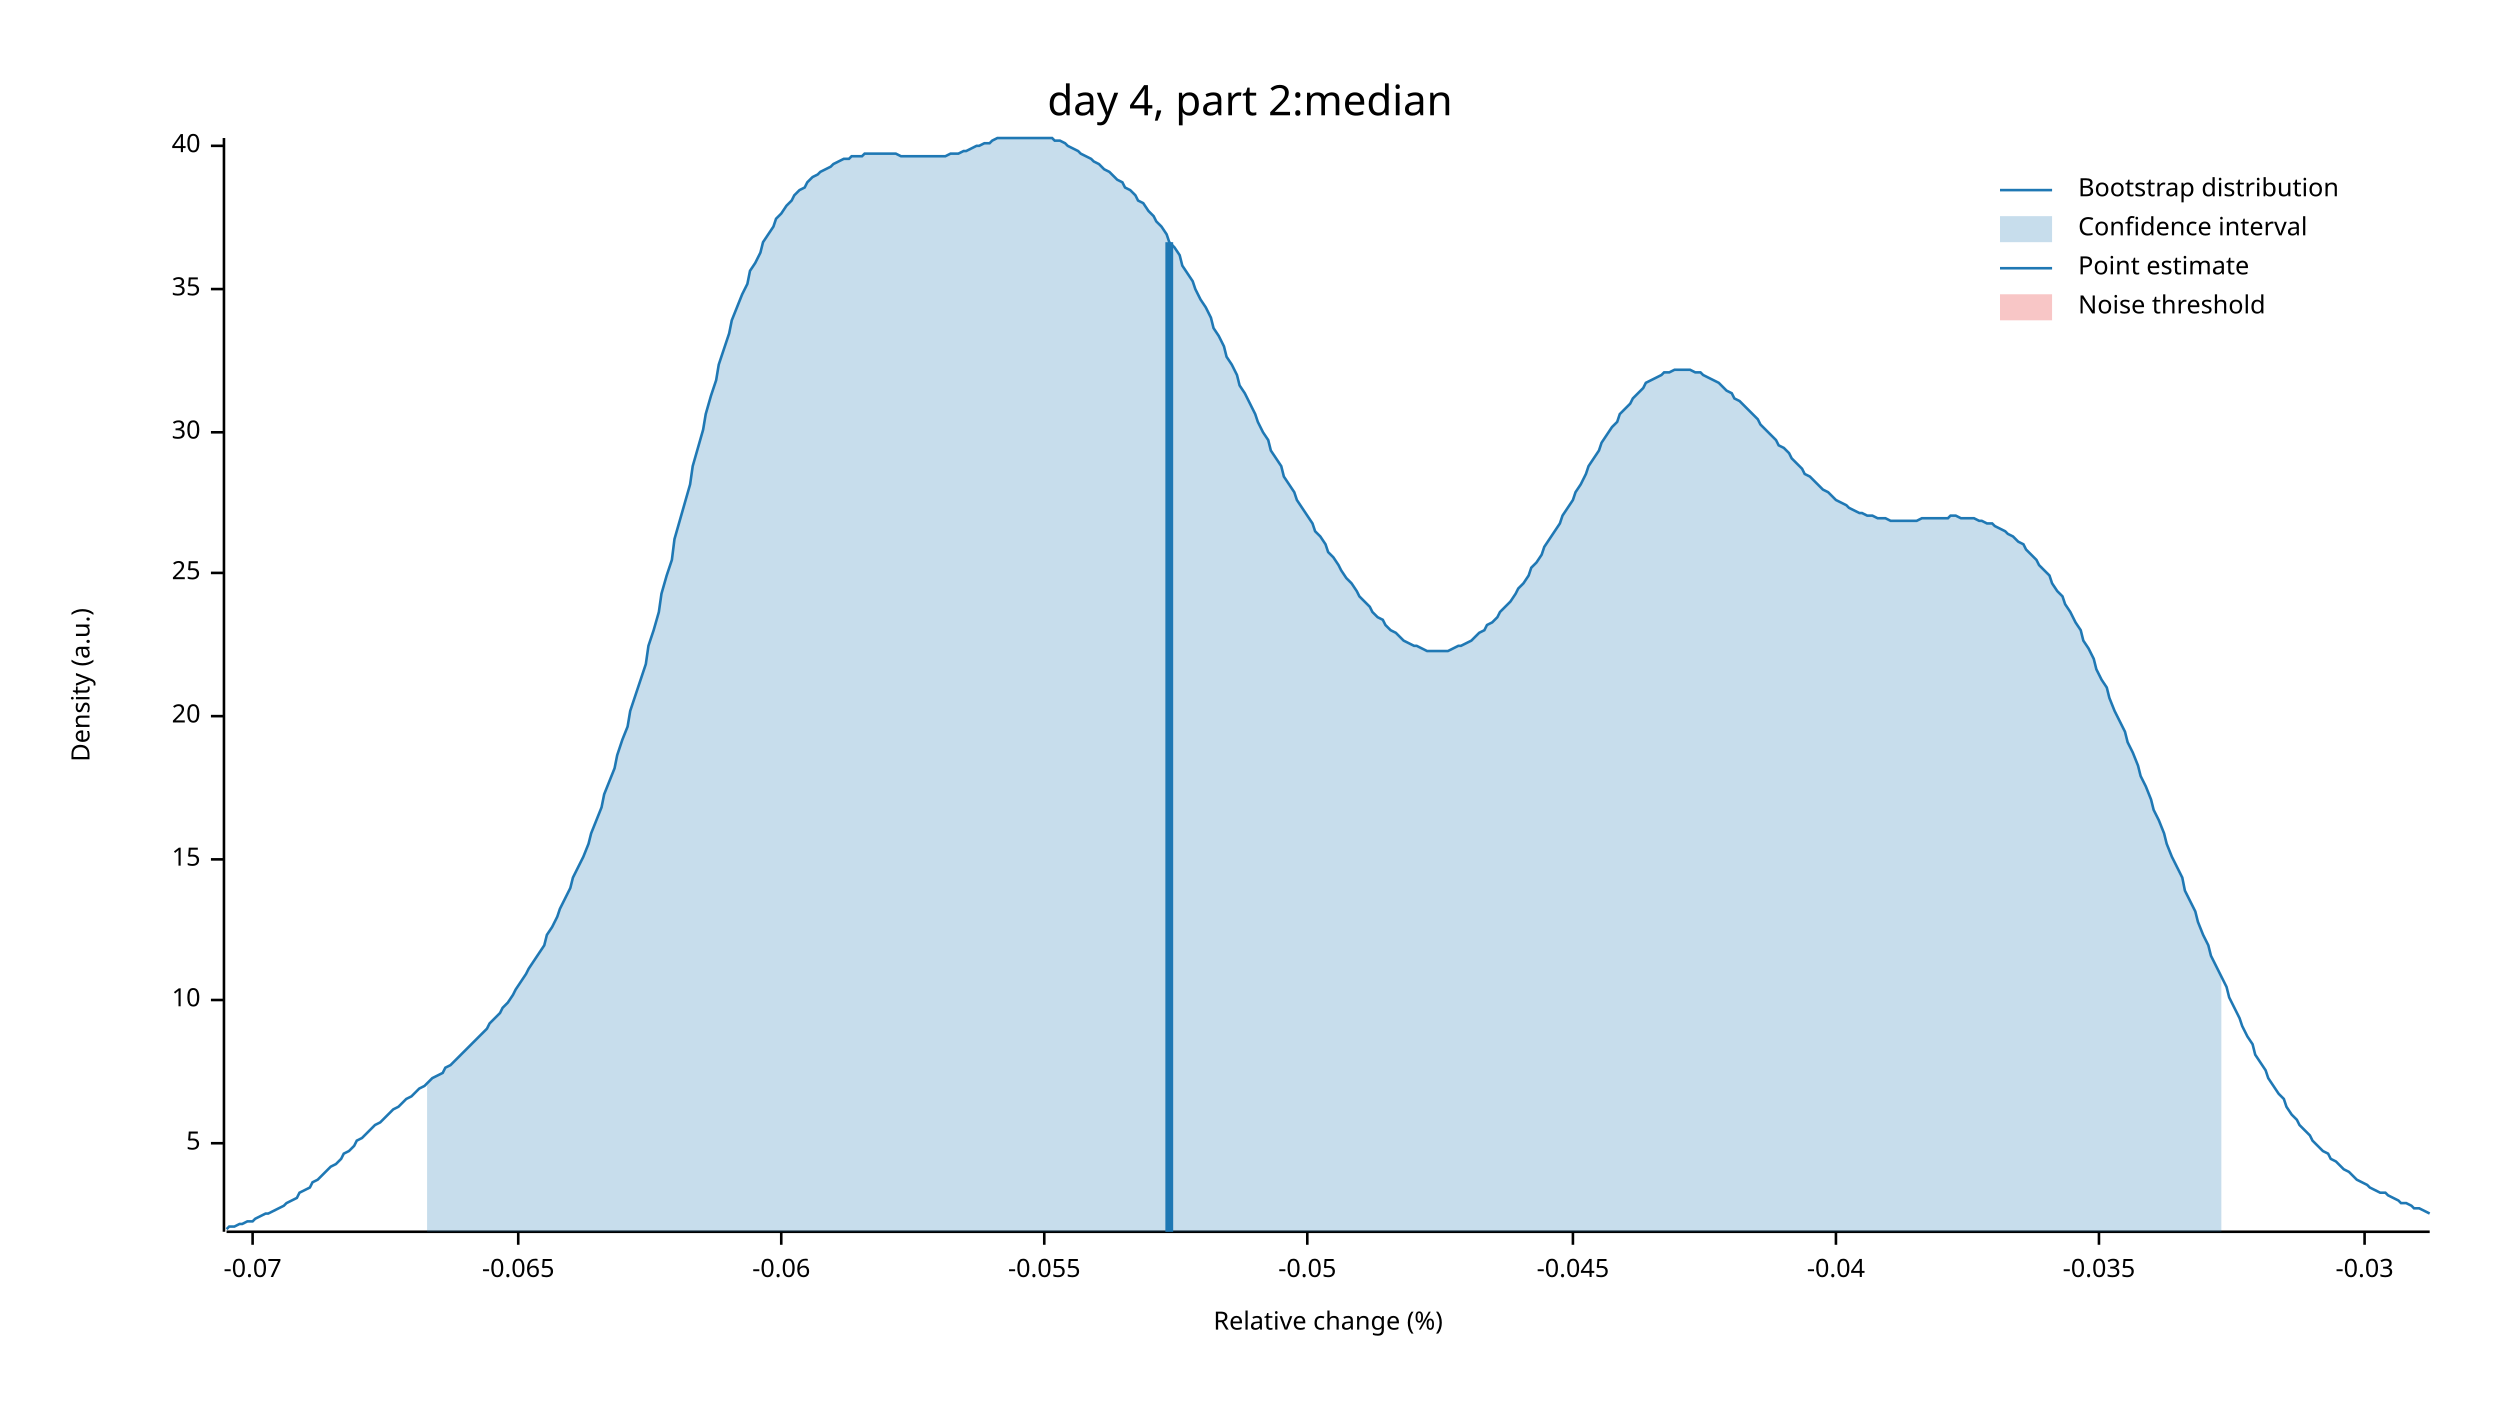
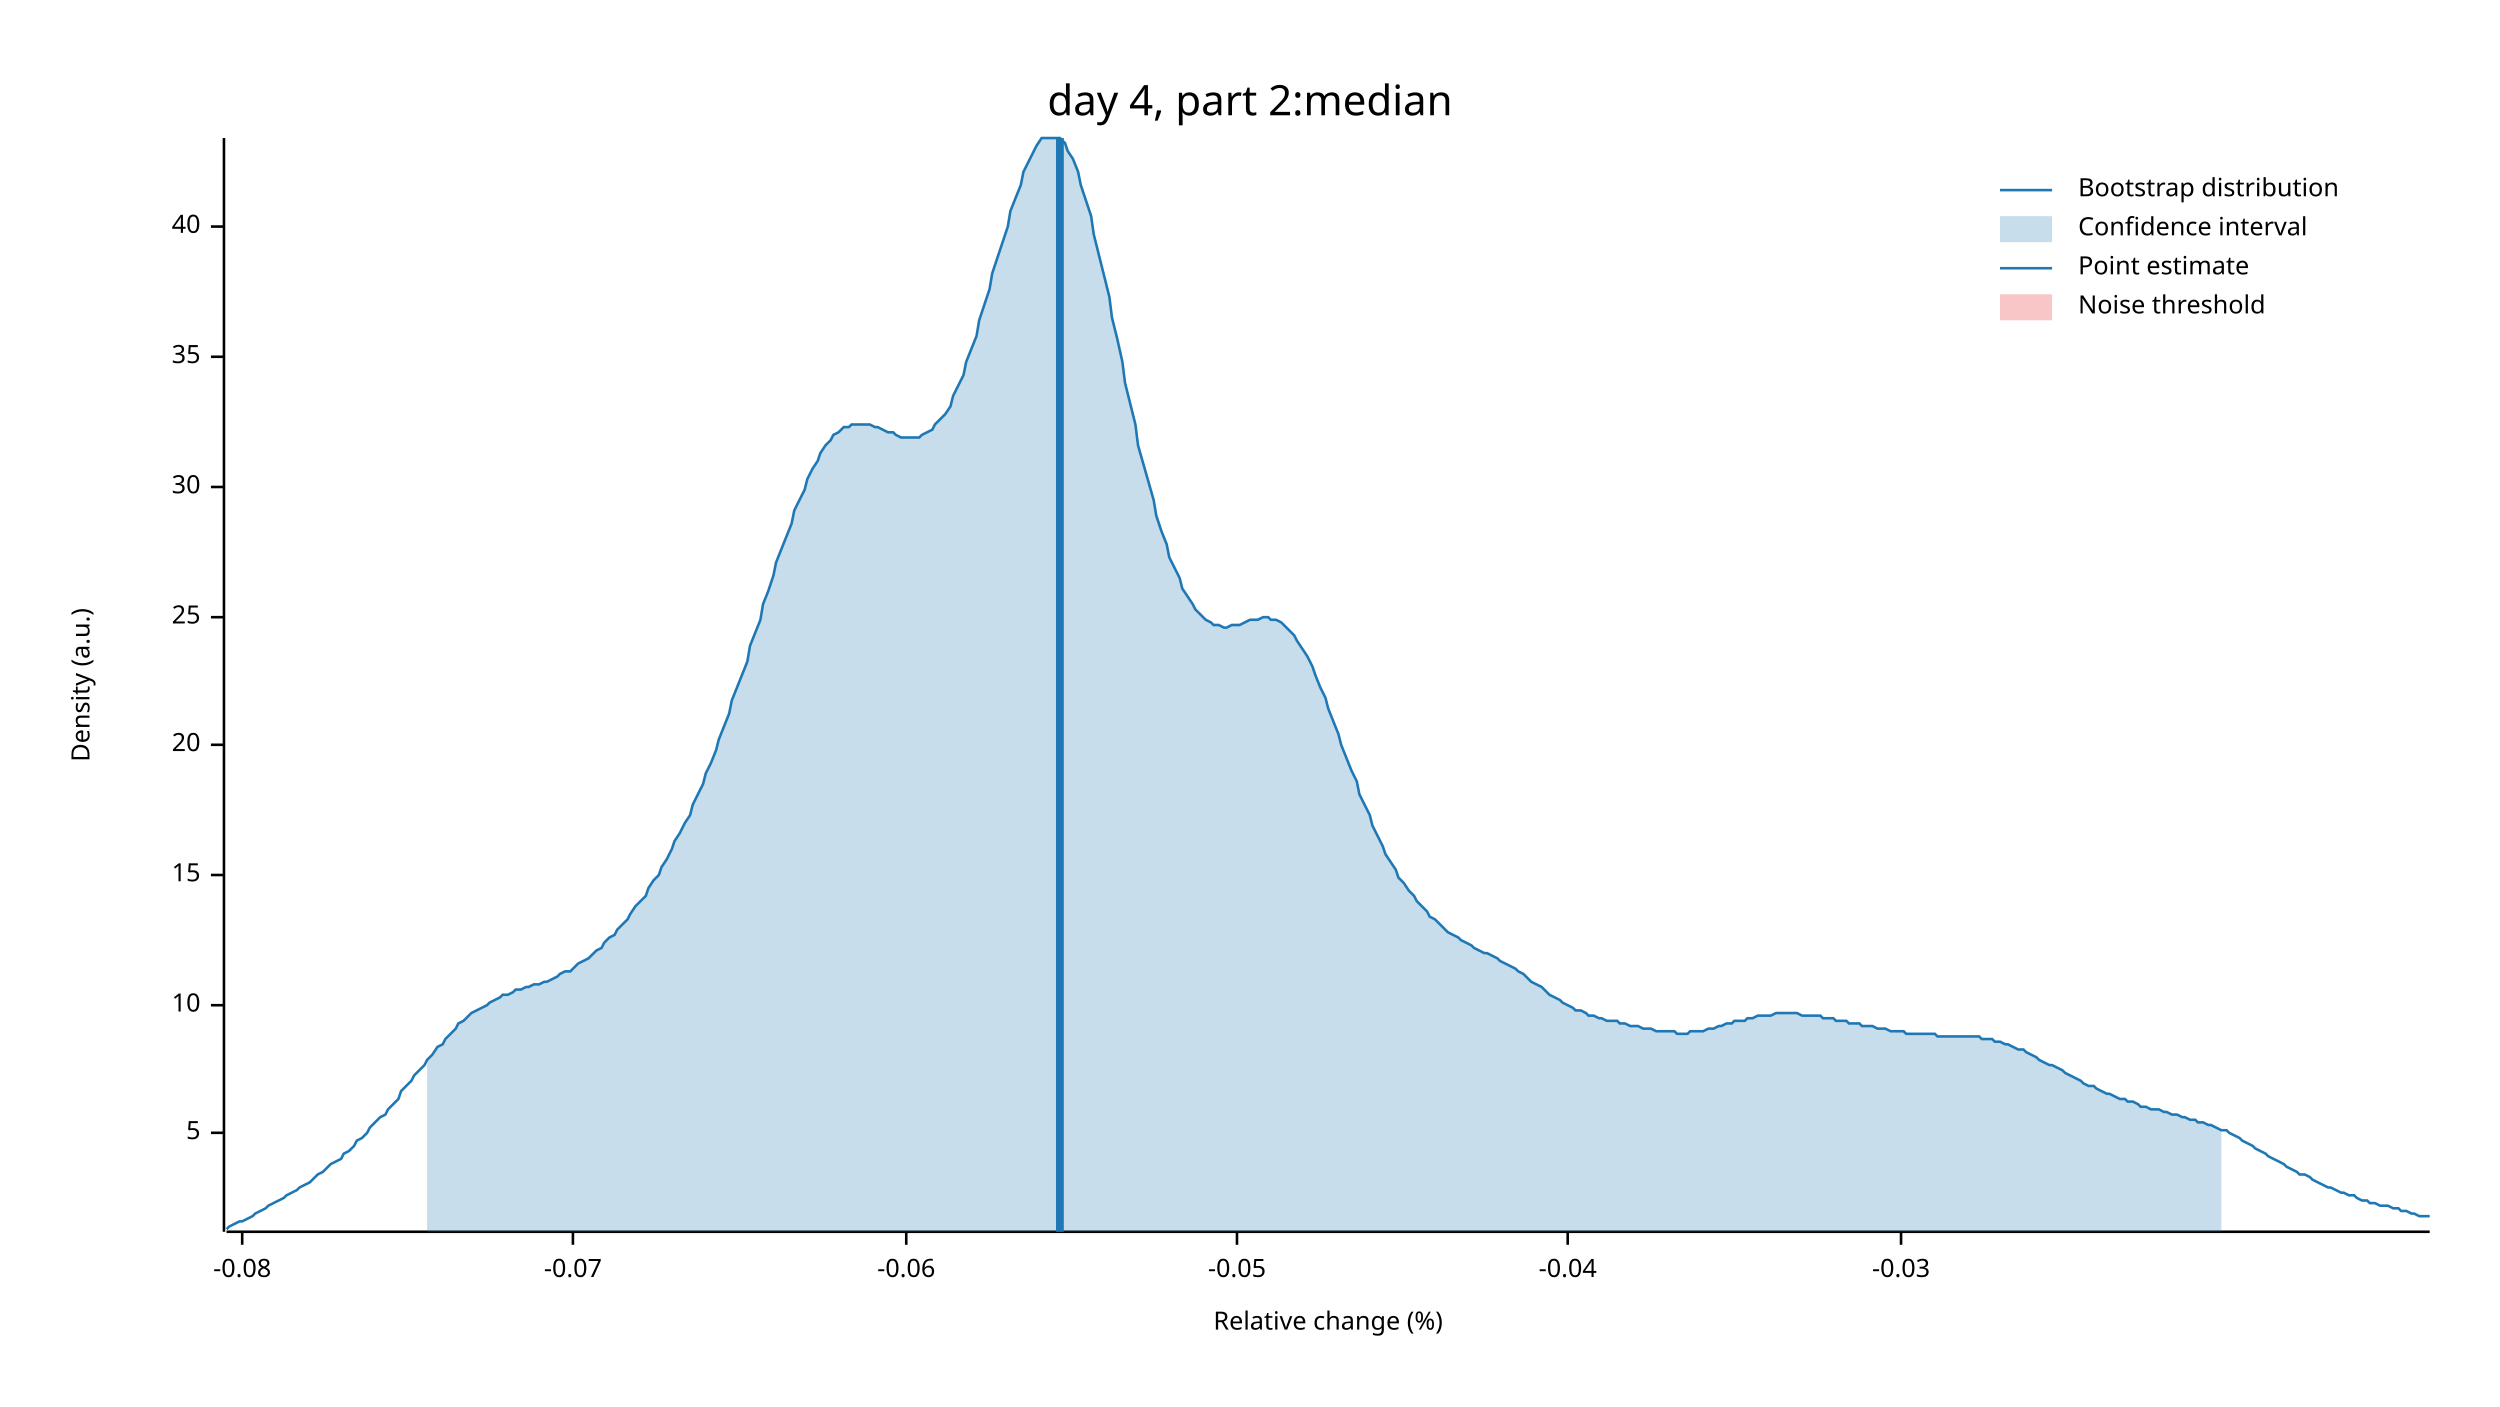
<svg xmlns="http://www.w3.org/2000/svg" width="960" height="540" viewBox="0 0 960 540">
  <text x="480" y="32" dy="0.76em" text-anchor="middle" font-family="sans-serif" font-size="16.129" opacity="1" fill="#000000">
day 4, part 2:median
</text>
  <text x="27" y="263" dy="0.76em" text-anchor="middle" font-family="sans-serif" font-size="9.677" opacity="1" fill="#000000" transform="rotate(270, 27, 263)">
Density (a.u.)
</text>
  <text x="510" y="513" dy="-0.5ex" text-anchor="middle" font-family="sans-serif" font-size="9.677" opacity="1" fill="#000000">
Relative change (%)
</text>
  <polyline fill="none" opacity="1" stroke="#000000" stroke-width="1" points="86,53 86,473 " />
-   <text x="77" y="439" dy="0.5ex" text-anchor="end" font-family="sans-serif" font-size="9.677" opacity="1" fill="#000000">
+   <text x="77" y="435" dy="0.5ex" text-anchor="end" font-family="sans-serif" font-size="9.677" opacity="1" fill="#000000">
5
</text>
-   <polyline fill="none" opacity="1" stroke="#000000" stroke-width="1" points="81,439 86,439 " />
-   <text x="77" y="384" dy="0.5ex" text-anchor="end" font-family="sans-serif" font-size="9.677" opacity="1" fill="#000000">
+   <polyline fill="none" opacity="1" stroke="#000000" stroke-width="1" points="81,435 86,435 " />
+   <text x="77" y="386" dy="0.5ex" text-anchor="end" font-family="sans-serif" font-size="9.677" opacity="1" fill="#000000">
10
</text>
-   <polyline fill="none" opacity="1" stroke="#000000" stroke-width="1" points="81,384 86,384 " />
-   <text x="77" y="330" dy="0.5ex" text-anchor="end" font-family="sans-serif" font-size="9.677" opacity="1" fill="#000000">
+   <polyline fill="none" opacity="1" stroke="#000000" stroke-width="1" points="81,386 86,386 " />
+   <text x="77" y="336" dy="0.5ex" text-anchor="end" font-family="sans-serif" font-size="9.677" opacity="1" fill="#000000">
15
</text>
-   <polyline fill="none" opacity="1" stroke="#000000" stroke-width="1" points="81,330 86,330 " />
-   <text x="77" y="275" dy="0.5ex" text-anchor="end" font-family="sans-serif" font-size="9.677" opacity="1" fill="#000000">
+   <polyline fill="none" opacity="1" stroke="#000000" stroke-width="1" points="81,336 86,336 " />
+   <text x="77" y="286" dy="0.5ex" text-anchor="end" font-family="sans-serif" font-size="9.677" opacity="1" fill="#000000">
20
</text>
-   <polyline fill="none" opacity="1" stroke="#000000" stroke-width="1" points="81,275 86,275 " />
-   <text x="77" y="220" dy="0.5ex" text-anchor="end" font-family="sans-serif" font-size="9.677" opacity="1" fill="#000000">
+   <polyline fill="none" opacity="1" stroke="#000000" stroke-width="1" points="81,286 86,286 " />
+   <text x="77" y="237" dy="0.5ex" text-anchor="end" font-family="sans-serif" font-size="9.677" opacity="1" fill="#000000">
25
</text>
-   <polyline fill="none" opacity="1" stroke="#000000" stroke-width="1" points="81,220 86,220 " />
-   <text x="77" y="166" dy="0.5ex" text-anchor="end" font-family="sans-serif" font-size="9.677" opacity="1" fill="#000000">
+   <polyline fill="none" opacity="1" stroke="#000000" stroke-width="1" points="81,237 86,237 " />
+   <text x="77" y="187" dy="0.5ex" text-anchor="end" font-family="sans-serif" font-size="9.677" opacity="1" fill="#000000">
30
</text>
-   <polyline fill="none" opacity="1" stroke="#000000" stroke-width="1" points="81,166 86,166 " />
-   <text x="77" y="111" dy="0.5ex" text-anchor="end" font-family="sans-serif" font-size="9.677" opacity="1" fill="#000000">
+   <polyline fill="none" opacity="1" stroke="#000000" stroke-width="1" points="81,187 86,187 " />
+   <text x="77" y="137" dy="0.5ex" text-anchor="end" font-family="sans-serif" font-size="9.677" opacity="1" fill="#000000">
35
</text>
-   <polyline fill="none" opacity="1" stroke="#000000" stroke-width="1" points="81,111 86,111 " />
-   <text x="77" y="56" dy="0.5ex" text-anchor="end" font-family="sans-serif" font-size="9.677" opacity="1" fill="#000000">
+   <polyline fill="none" opacity="1" stroke="#000000" stroke-width="1" points="81,137 86,137 " />
+   <text x="77" y="87" dy="0.5ex" text-anchor="end" font-family="sans-serif" font-size="9.677" opacity="1" fill="#000000">
40
</text>
-   <polyline fill="none" opacity="1" stroke="#000000" stroke-width="1" points="81,56 86,56 " />
+   <polyline fill="none" opacity="1" stroke="#000000" stroke-width="1" points="81,87 86,87 " />
  <polyline fill="none" opacity="1" stroke="#000000" stroke-width="1" points="87,473 933,473 " />
-   <text x="97" y="483" dy="0.76em" text-anchor="middle" font-family="sans-serif" font-size="9.677" opacity="1" fill="#000000">
+   <text x="93" y="483" dy="0.76em" text-anchor="middle" font-family="sans-serif" font-size="9.677" opacity="1" fill="#000000">
+ -0.08
+ </text>
+   <polyline fill="none" opacity="1" stroke="#000000" stroke-width="1" points="93,473 93,478 " />
+   <text x="220" y="483" dy="0.76em" text-anchor="middle" font-family="sans-serif" font-size="9.677" opacity="1" fill="#000000">
-0.07
</text>
-   <polyline fill="none" opacity="1" stroke="#000000" stroke-width="1" points="97,473 97,478 " />
-   <text x="199" y="483" dy="0.76em" text-anchor="middle" font-family="sans-serif" font-size="9.677" opacity="1" fill="#000000">
- -0.065
- </text>
-   <polyline fill="none" opacity="1" stroke="#000000" stroke-width="1" points="199,473 199,478 " />
-   <text x="300" y="483" dy="0.76em" text-anchor="middle" font-family="sans-serif" font-size="9.677" opacity="1" fill="#000000">
+   <polyline fill="none" opacity="1" stroke="#000000" stroke-width="1" points="220,473 220,478 " />
+   <text x="348" y="483" dy="0.76em" text-anchor="middle" font-family="sans-serif" font-size="9.677" opacity="1" fill="#000000">
-0.06
</text>
-   <polyline fill="none" opacity="1" stroke="#000000" stroke-width="1" points="300,473 300,478 " />
-   <text x="401" y="483" dy="0.76em" text-anchor="middle" font-family="sans-serif" font-size="9.677" opacity="1" fill="#000000">
- -0.055
- </text>
-   <polyline fill="none" opacity="1" stroke="#000000" stroke-width="1" points="401,473 401,478 " />
-   <text x="502" y="483" dy="0.76em" text-anchor="middle" font-family="sans-serif" font-size="9.677" opacity="1" fill="#000000">
+   <polyline fill="none" opacity="1" stroke="#000000" stroke-width="1" points="348,473 348,478 " />
+   <text x="475" y="483" dy="0.76em" text-anchor="middle" font-family="sans-serif" font-size="9.677" opacity="1" fill="#000000">
-0.05
</text>
-   <polyline fill="none" opacity="1" stroke="#000000" stroke-width="1" points="502,473 502,478 " />
-   <text x="604" y="483" dy="0.76em" text-anchor="middle" font-family="sans-serif" font-size="9.677" opacity="1" fill="#000000">
- -0.045
- </text>
-   <polyline fill="none" opacity="1" stroke="#000000" stroke-width="1" points="604,473 604,478 " />
-   <text x="705" y="483" dy="0.76em" text-anchor="middle" font-family="sans-serif" font-size="9.677" opacity="1" fill="#000000">
+   <polyline fill="none" opacity="1" stroke="#000000" stroke-width="1" points="475,473 475,478 " />
+   <text x="602" y="483" dy="0.76em" text-anchor="middle" font-family="sans-serif" font-size="9.677" opacity="1" fill="#000000">
-0.04
</text>
-   <polyline fill="none" opacity="1" stroke="#000000" stroke-width="1" points="705,473 705,478 " />
-   <text x="806" y="483" dy="0.76em" text-anchor="middle" font-family="sans-serif" font-size="9.677" opacity="1" fill="#000000">
- -0.035
- </text>
-   <polyline fill="none" opacity="1" stroke="#000000" stroke-width="1" points="806,473 806,478 " />
-   <text x="908" y="483" dy="0.76em" text-anchor="middle" font-family="sans-serif" font-size="9.677" opacity="1" fill="#000000">
+   <polyline fill="none" opacity="1" stroke="#000000" stroke-width="1" points="602,473 602,478 " />
+   <text x="730" y="483" dy="0.76em" text-anchor="middle" font-family="sans-serif" font-size="9.677" opacity="1" fill="#000000">
-0.03
</text>
-   <polyline fill="none" opacity="1" stroke="#000000" stroke-width="1" points="908,473 908,478 " />
-   <polyline fill="none" opacity="1" stroke="#1F78B4" stroke-width="1" points="87,472 88,471 90,471 92,470 93,470 95,469 97,469 98,468 100,467 102,466 103,466 105,465 107,464 109,463 110,462 112,461 114,460 115,458 117,457 119,456 120,454 122,453 124,451 125,450 127,448 129,447 131,445 132,443 134,442 136,440 137,438 139,437 141,435 142,434 144,432 146,431 148,429 149,428 151,426 153,425 154,424 156,422 158,421 159,420 161,418 163,417 164,416 166,414 168,413 170,412 171,410 173,409 175,407 176,406 178,404 180,402 181,401 183,399 185,397 187,395 188,393 190,391 192,389 193,387 195,385 197,382 198,380 200,377 202,374 203,372 205,369 207,366 209,363 210,359 212,356 214,352 215,349 217,345 219,341 220,337 222,333 224,329 226,324 227,320 229,315 231,310 232,305 234,300 236,295 237,290 239,284 241,279 242,273 244,267 246,261 248,255 249,248 251,242 253,235 254,228 256,221 258,215 259,207 261,200 263,193 265,186 266,179 268,172 270,165 271,159 273,152 275,146 276,140 278,134 280,128 281,123 283,118 285,113 287,109 288,104 290,101 292,97 293,93 295,90 297,87 298,84 300,82 302,79 304,77 305,75 307,73 309,72 310,70 312,68 314,67 315,66 317,65 319,64 320,63 322,62 324,61 326,61 327,60 329,60 331,60 332,59 334,59 336,59 337,59 339,59 341,59 343,59 344,59 346,60 348,60 349,60 351,60 353,60 354,60 356,60 358,60 359,60 361,60 363,60 365,59 366,59 368,59 370,58 371,58 373,57 375,56 376,56 378,55 380,55 381,54 383,53 385,53 387,53 388,53 390,53 392,53 393,53 395,53 397,53 398,53 400,53 402,53 404,53 405,54 407,54 409,55 410,56 412,57 414,58 415,59 417,60 419,61 420,62 422,63 424,65 426,66 427,67 429,69 431,70 432,72 434,73 436,75 437,77 439,78 441,81 443,83 444,85 446,87 448,90 449,93 451,95 453,98 454,102 456,105 458,108 459,111 461,115 463,118 465,122 466,126 468,129 470,133 471,137 473,140 475,144 476,148 478,151 480,155 482,159 483,162 485,166 487,169 488,173 490,176 492,179 493,183 495,186 497,189 498,192 500,195 502,198 504,201 505,204 507,206 509,209 510,212 512,214 514,217 515,219 517,222 519,224 521,227 522,229 524,231 526,233 527,235 529,237 531,238 532,240 534,242 536,243 537,244 539,246 541,247 543,248 544,248 546,249 548,250 549,250 551,250 553,250 554,250 556,250 558,249 560,248 561,248 563,247 565,246 566,245 568,243 570,242 571,240 573,239 575,237 576,235 578,233 580,231 582,228 583,226 585,224 587,221 588,218 590,216 592,213 593,210 595,207 597,204 599,201 600,198 602,195 604,192 605,189 607,186 609,182 610,179 612,176 614,173 615,170 617,167 619,164 621,162 622,159 624,157 626,155 627,153 629,151 631,149 632,147 634,146 636,145 638,144 639,143 641,143 643,142 644,142 646,142 648,142 649,142 651,143 653,143 654,144 656,145 658,146 660,147 661,148 663,150 665,151 666,153 668,154 670,156 671,157 673,159 675,161 676,163 678,165 680,167 682,169 683,171 685,172 687,174 688,176 690,178 692,180 693,182 695,183 697,185 699,187 700,188 702,189 704,191 705,192 707,193 709,194 710,195 712,196 714,197 715,197 717,198 719,198 721,199 722,199 724,199 726,200 727,200 729,200 731,200 732,200 734,200 736,200 738,199 739,199 741,199 743,199 744,199 746,199 748,199 749,198 751,198 753,199 754,199 756,199 758,199 760,200 761,200 763,201 765,201 766,202 768,203 770,204 771,205 773,206 775,208 777,209 778,211 780,213 782,215 783,217 785,219 787,221 788,224 790,227 792,229 793,232 795,235 797,239 799,242 800,246 802,249 804,253 805,257 807,261 809,264 810,268 812,273 814,277 816,281 817,285 819,289 821,294 822,298 824,302 826,307 827,311 829,315 831,320 832,324 834,329 836,333 838,337 839,342 841,346 843,350 844,354 846,359 848,363 849,367 851,371 853,375 855,379 856,383 858,387 860,391 861,394 863,398 865,401 866,405 868,408 870,411 871,414 873,417 875,420 877,422 878,425 880,428 882,430 883,432 885,434 887,436 888,438 890,440 892,442 894,443 895,445 897,446 899,448 900,449 902,450 904,452 905,453 907,454 909,455 910,456 912,457 914,458 916,458 917,459 919,460 921,461 922,462 924,462 926,463 927,464 929,464 931,465 933,466 " />
-   <polygon opacity="0.25" fill="#1F78B4" points="164,416 166,414 168,413 170,412 171,410 173,409 175,407 176,406 178,404 180,402 181,401 183,399 185,397 187,395 188,393 190,391 192,389 193,387 195,385 197,382 198,380 200,377 202,374 203,372 205,369 207,366 209,363 210,359 212,356 214,352 215,349 217,345 219,341 220,337 222,333 224,329 226,324 227,320 229,315 231,310 232,305 234,300 236,295 237,290 239,284 241,279 242,273 244,267 246,261 248,255 249,248 251,242 253,235 254,228 256,221 258,215 259,207 261,200 263,193 265,186 266,179 268,172 270,165 271,159 273,152 275,146 276,140 278,134 280,128 281,123 283,118 285,113 287,109 288,104 290,101 292,97 293,93 295,90 297,87 298,84 300,82 302,79 304,77 305,75 307,73 309,72 310,70 312,68 314,67 315,66 317,65 319,64 320,63 322,62 324,61 326,61 327,60 329,60 331,60 332,59 334,59 336,59 337,59 339,59 341,59 343,59 344,59 346,60 348,60 349,60 351,60 353,60 354,60 356,60 358,60 359,60 361,60 363,60 365,59 366,59 368,59 370,58 371,58 373,57 375,56 376,56 378,55 380,55 381,54 383,53 385,53 387,53 388,53 390,53 392,53 393,53 395,53 397,53 398,53 400,53 402,53 404,53 405,54 407,54 409,55 410,56 412,57 414,58 415,59 417,60 419,61 420,62 422,63 424,65 426,66 427,67 429,69 431,70 432,72 434,73 436,75 437,77 439,78 441,81 443,83 444,85 446,87 448,90 449,93 451,95 453,98 454,102 456,105 458,108 459,111 461,115 463,118 465,122 466,126 468,129 470,133 471,137 473,140 475,144 476,148 478,151 480,155 482,159 483,162 485,166 487,169 488,173 490,176 492,179 493,183 495,186 497,189 498,192 500,195 502,198 504,201 505,204 507,206 509,209 510,212 512,214 514,217 515,219 517,222 519,224 521,227 522,229 524,231 526,233 527,235 529,237 531,238 532,240 534,242 536,243 537,244 539,246 541,247 543,248 544,248 546,249 548,250 549,250 551,250 553,250 554,250 556,250 558,249 560,248 561,248 563,247 565,246 566,245 568,243 570,242 571,240 573,239 575,237 576,235 578,233 580,231 582,228 583,226 585,224 587,221 588,218 590,216 592,213 593,210 595,207 597,204 599,201 600,198 602,195 604,192 605,189 607,186 609,182 610,179 612,176 614,173 615,170 617,167 619,164 621,162 622,159 624,157 626,155 627,153 629,151 631,149 632,147 634,146 636,145 638,144 639,143 641,143 643,142 644,142 646,142 648,142 649,142 651,143 653,143 654,144 656,145 658,146 660,147 661,148 663,150 665,151 666,153 668,154 670,156 671,157 673,159 675,161 676,163 678,165 680,167 682,169 683,171 685,172 687,174 688,176 690,178 692,180 693,182 695,183 697,185 699,187 700,188 702,189 704,191 705,192 707,193 709,194 710,195 712,196 714,197 715,197 717,198 719,198 721,199 722,199 724,199 726,200 727,200 729,200 731,200 732,200 734,200 736,200 738,199 739,199 741,199 743,199 744,199 746,199 748,199 749,198 751,198 753,199 754,199 756,199 758,199 760,200 761,200 763,201 765,201 766,202 768,203 770,204 771,205 773,206 775,208 777,209 778,211 780,213 782,215 783,217 785,219 787,221 788,224 790,227 792,229 793,232 795,235 797,239 799,242 800,246 802,249 804,253 805,257 807,261 809,264 810,268 812,273 814,277 816,281 817,285 819,289 821,294 822,298 824,302 826,307 827,311 829,315 831,320 832,324 834,329 836,333 838,337 839,342 841,346 843,350 844,354 846,359 848,363 849,367 851,371 853,375 853,473 164,473 " />
-   <polyline fill="none" opacity="1" stroke="#1F78B4" stroke-width="3" points="449,473 449,93 " />
+   <polyline fill="none" opacity="1" stroke="#000000" stroke-width="1" points="730,473 730,478 " />
+   <polyline fill="none" opacity="1" stroke="#1F78B4" stroke-width="1" points="87,472 88,471 90,470 92,469 93,469 95,468 97,467 98,466 100,465 102,464 103,463 105,462 107,461 109,460 110,459 112,458 114,457 115,456 117,455 119,454 120,453 122,451 124,450 125,449 127,447 129,446 131,445 132,443 134,442 136,440 137,438 139,437 141,435 142,433 144,431 146,429 148,428 149,426 151,424 153,422 154,419 156,417 158,415 159,413 161,411 163,409 164,407 166,405 168,402 170,401 171,399 173,397 175,395 176,393 178,392 180,390 181,389 183,388 185,387 187,386 188,385 190,384 192,383 193,382 195,382 197,381 198,380 200,380 202,379 203,379 205,378 207,378 209,377 210,377 212,376 214,375 215,374 217,373 219,373 220,372 222,370 224,369 226,368 227,367 229,365 231,364 232,362 234,360 236,359 237,357 239,355 241,353 242,351 244,348 246,346 248,344 249,341 251,338 253,336 254,333 256,330 258,326 259,323 261,320 263,316 265,313 266,309 268,305 270,301 271,297 273,293 275,288 276,284 278,279 280,274 281,269 283,264 285,259 287,254 288,248 290,243 292,238 293,232 295,227 297,221 298,216 300,211 302,206 304,201 305,196 307,192 309,188 310,184 312,180 314,177 315,174 317,171 319,169 320,167 322,166 324,164 326,164 327,163 329,163 331,163 332,163 334,163 336,164 337,164 339,165 341,166 343,166 344,167 346,168 348,168 349,168 351,168 353,168 354,167 356,166 358,165 359,163 361,161 363,159 365,156 366,152 368,148 370,144 371,139 373,134 375,129 376,123 378,117 380,111 381,105 383,99 385,93 387,87 388,81 390,76 392,71 393,66 395,62 397,58 398,56 400,53 402,53 404,53 405,53 407,53 409,55 410,58 412,61 414,66 415,71 417,77 419,83 420,90 422,98 424,106 426,114 427,122 429,130 431,139 432,147 434,155 436,163 437,171 439,178 441,185 443,192 444,198 446,204 448,209 449,214 451,218 453,222 454,226 456,229 458,232 459,234 461,236 463,238 465,239 466,240 468,240 470,241 471,241 473,240 475,240 476,240 478,239 480,238 482,238 483,238 485,237 487,237 488,238 490,238 492,239 493,240 495,242 497,244 498,246 500,249 502,252 504,256 505,259 507,264 509,268 510,272 512,277 514,282 515,286 517,291 519,296 521,300 522,305 524,309 526,313 527,317 529,321 531,325 532,328 534,331 536,334 537,337 539,339 541,342 543,344 544,346 546,348 548,350 549,352 551,353 553,355 554,356 556,358 558,359 560,360 561,361 563,362 565,363 566,364 568,365 570,366 571,366 573,367 575,368 576,369 578,370 580,371 582,372 583,373 585,374 587,376 588,377 590,378 592,379 593,380 595,382 597,383 599,384 600,385 602,386 604,387 605,388 607,388 609,389 610,390 612,390 614,391 615,391 617,392 619,392 621,392 622,393 624,393 626,394 627,394 629,394 631,395 632,395 634,395 636,396 638,396 639,396 641,396 643,396 644,397 646,397 648,397 649,396 651,396 653,396 654,396 656,395 658,395 660,394 661,394 663,393 665,393 666,392 668,392 670,392 671,391 673,391 675,390 676,390 678,390 680,390 682,389 683,389 685,389 687,389 688,389 690,389 692,390 693,390 695,390 697,390 699,390 700,391 702,391 704,391 705,392 707,392 709,392 710,393 712,393 714,393 715,394 717,394 719,394 721,395 722,395 724,395 726,396 727,396 729,396 731,396 732,397 734,397 736,397 738,397 739,397 741,397 743,397 744,398 746,398 748,398 749,398 751,398 753,398 754,398 756,398 758,398 760,398 761,399 763,399 765,399 766,400 768,400 770,401 771,401 773,402 775,403 777,403 778,404 780,405 782,406 783,407 785,408 787,409 788,409 790,410 792,411 793,412 795,413 797,414 799,415 800,416 802,417 804,417 805,418 807,419 809,420 810,420 812,421 814,422 816,422 817,423 819,423 821,424 822,425 824,425 826,426 827,426 829,426 831,427 832,427 834,428 836,428 838,429 839,429 841,430 843,430 844,431 846,431 848,432 849,432 851,433 853,434 855,434 856,435 858,436 860,437 861,438 863,439 865,440 866,441 868,442 870,443 871,444 873,445 875,446 877,447 878,448 880,449 882,450 883,451 885,451 887,452 888,453 890,454 892,455 894,456 895,456 897,457 899,458 900,458 902,459 904,459 905,460 907,461 909,461 910,462 912,462 914,463 916,463 917,463 919,464 921,464 922,465 924,465 926,466 927,466 929,467 931,467 933,467 " />
+   <polygon opacity="0.25" fill="#1F78B4" points="164,407 166,405 168,402 170,401 171,399 173,397 175,395 176,393 178,392 180,390 181,389 183,388 185,387 187,386 188,385 190,384 192,383 193,382 195,382 197,381 198,380 200,380 202,379 203,379 205,378 207,378 209,377 210,377 212,376 214,375 215,374 217,373 219,373 220,372 222,370 224,369 226,368 227,367 229,365 231,364 232,362 234,360 236,359 237,357 239,355 241,353 242,351 244,348 246,346 248,344 249,341 251,338 253,336 254,333 256,330 258,326 259,323 261,320 263,316 265,313 266,309 268,305 270,301 271,297 273,293 275,288 276,284 278,279 280,274 281,269 283,264 285,259 287,254 288,248 290,243 292,238 293,232 295,227 297,221 298,216 300,211 302,206 304,201 305,196 307,192 309,188 310,184 312,180 314,177 315,174 317,171 319,169 320,167 322,166 324,164 326,164 327,163 329,163 331,163 332,163 334,163 336,164 337,164 339,165 341,166 343,166 344,167 346,168 348,168 349,168 351,168 353,168 354,167 356,166 358,165 359,163 361,161 363,159 365,156 366,152 368,148 370,144 371,139 373,134 375,129 376,123 378,117 380,111 381,105 383,99 385,93 387,87 388,81 390,76 392,71 393,66 395,62 397,58 398,56 400,53 402,53 404,53 405,53 407,53 409,55 410,58 412,61 414,66 415,71 417,77 419,83 420,90 422,98 424,106 426,114 427,122 429,130 431,139 432,147 434,155 436,163 437,171 439,178 441,185 443,192 444,198 446,204 448,209 449,214 451,218 453,222 454,226 456,229 458,232 459,234 461,236 463,238 465,239 466,240 468,240 470,241 471,241 473,240 475,240 476,240 478,239 480,238 482,238 483,238 485,237 487,237 488,238 490,238 492,239 493,240 495,242 497,244 498,246 500,249 502,252 504,256 505,259 507,264 509,268 510,272 512,277 514,282 515,286 517,291 519,296 521,300 522,305 524,309 526,313 527,317 529,321 531,325 532,328 534,331 536,334 537,337 539,339 541,342 543,344 544,346 546,348 548,350 549,352 551,353 553,355 554,356 556,358 558,359 560,360 561,361 563,362 565,363 566,364 568,365 570,366 571,366 573,367 575,368 576,369 578,370 580,371 582,372 583,373 585,374 587,376 588,377 590,378 592,379 593,380 595,382 597,383 599,384 600,385 602,386 604,387 605,388 607,388 609,389 610,390 612,390 614,391 615,391 617,392 619,392 621,392 622,393 624,393 626,394 627,394 629,394 631,395 632,395 634,395 636,396 638,396 639,396 641,396 643,396 644,397 646,397 648,397 649,396 651,396 653,396 654,396 656,395 658,395 660,394 661,394 663,393 665,393 666,392 668,392 670,392 671,391 673,391 675,390 676,390 678,390 680,390 682,389 683,389 685,389 687,389 688,389 690,389 692,390 693,390 695,390 697,390 699,390 700,391 702,391 704,391 705,392 707,392 709,392 710,393 712,393 714,393 715,394 717,394 719,394 721,395 722,395 724,395 726,396 727,396 729,396 731,396 732,397 734,397 736,397 738,397 739,397 741,397 743,397 744,398 746,398 748,398 749,398 751,398 753,398 754,398 756,398 758,398 760,398 761,399 763,399 765,399 766,400 768,400 770,401 771,401 773,402 775,403 777,403 778,404 780,405 782,406 783,407 785,408 787,409 788,409 790,410 792,411 793,412 795,413 797,414 799,415 800,416 802,417 804,417 805,418 807,419 809,420 810,420 812,421 814,422 816,422 817,423 819,423 821,424 822,425 824,425 826,426 827,426 829,426 831,427 832,427 834,428 836,428 838,429 839,429 841,430 843,430 844,431 846,431 848,432 849,432 851,433 853,434 853,473 164,473 " />
+   <polyline fill="none" opacity="1" stroke="#1F78B4" stroke-width="3" points="407,473 407,53 " />
  <rect x="510" y="53" width="0" height="419" opacity="0.1" fill="#E31A1C" stroke="none" />
  <text x="798" y="68" dy="0.76em" text-anchor="start" font-family="sans-serif" font-size="9.677" opacity="1" fill="#000000">
Bootstrap distribution
</text>
  <text x="798" y="83" dy="0.76em" text-anchor="start" font-family="sans-serif" font-size="9.677" opacity="1" fill="#000000">
Confidence interval
</text>
  <text x="798" y="98" dy="0.76em" text-anchor="start" font-family="sans-serif" font-size="9.677" opacity="1" fill="#000000">
Point estimate
</text>
  <text x="798" y="113" dy="0.76em" text-anchor="start" font-family="sans-serif" font-size="9.677" opacity="1" fill="#000000">
Noise threshold
</text>
  <polyline fill="none" opacity="1" stroke="#1F78B4" stroke-width="1" points="768,73 788,73 " />
  <rect x="768" y="83" width="20" height="10" opacity="0.25" fill="#1F78B4" stroke="none" />
  <polyline fill="none" opacity="1" stroke="#1F78B4" stroke-width="1" points="768,103 788,103 " />
  <rect x="768" y="113" width="20" height="10" opacity="0.25" fill="#E31A1C" stroke="none" />
</svg>
